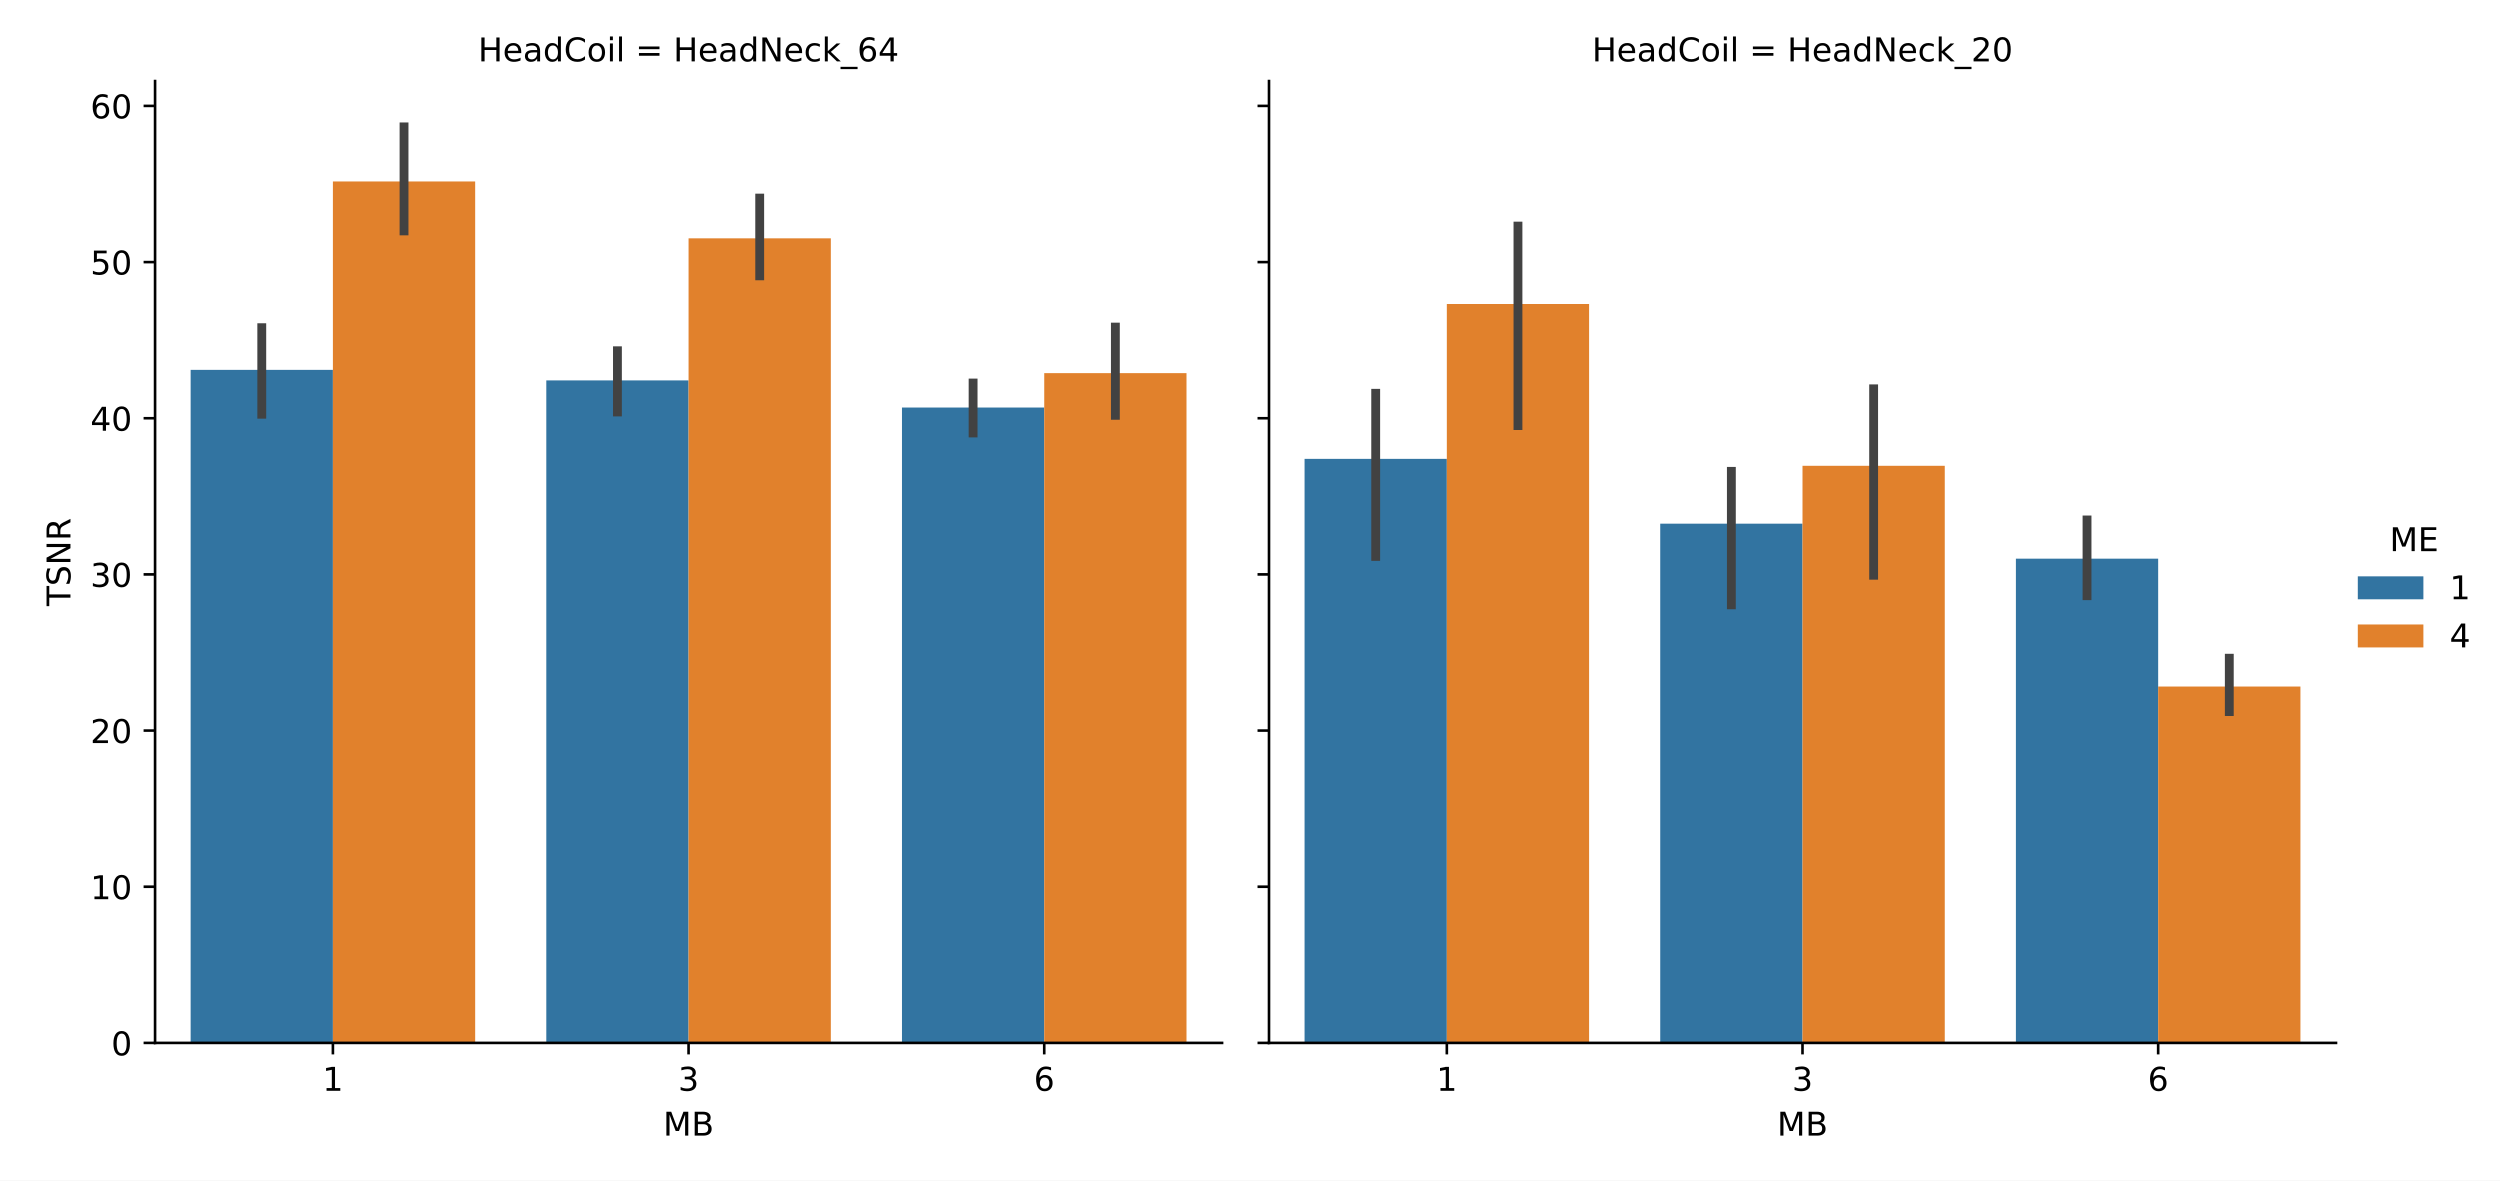
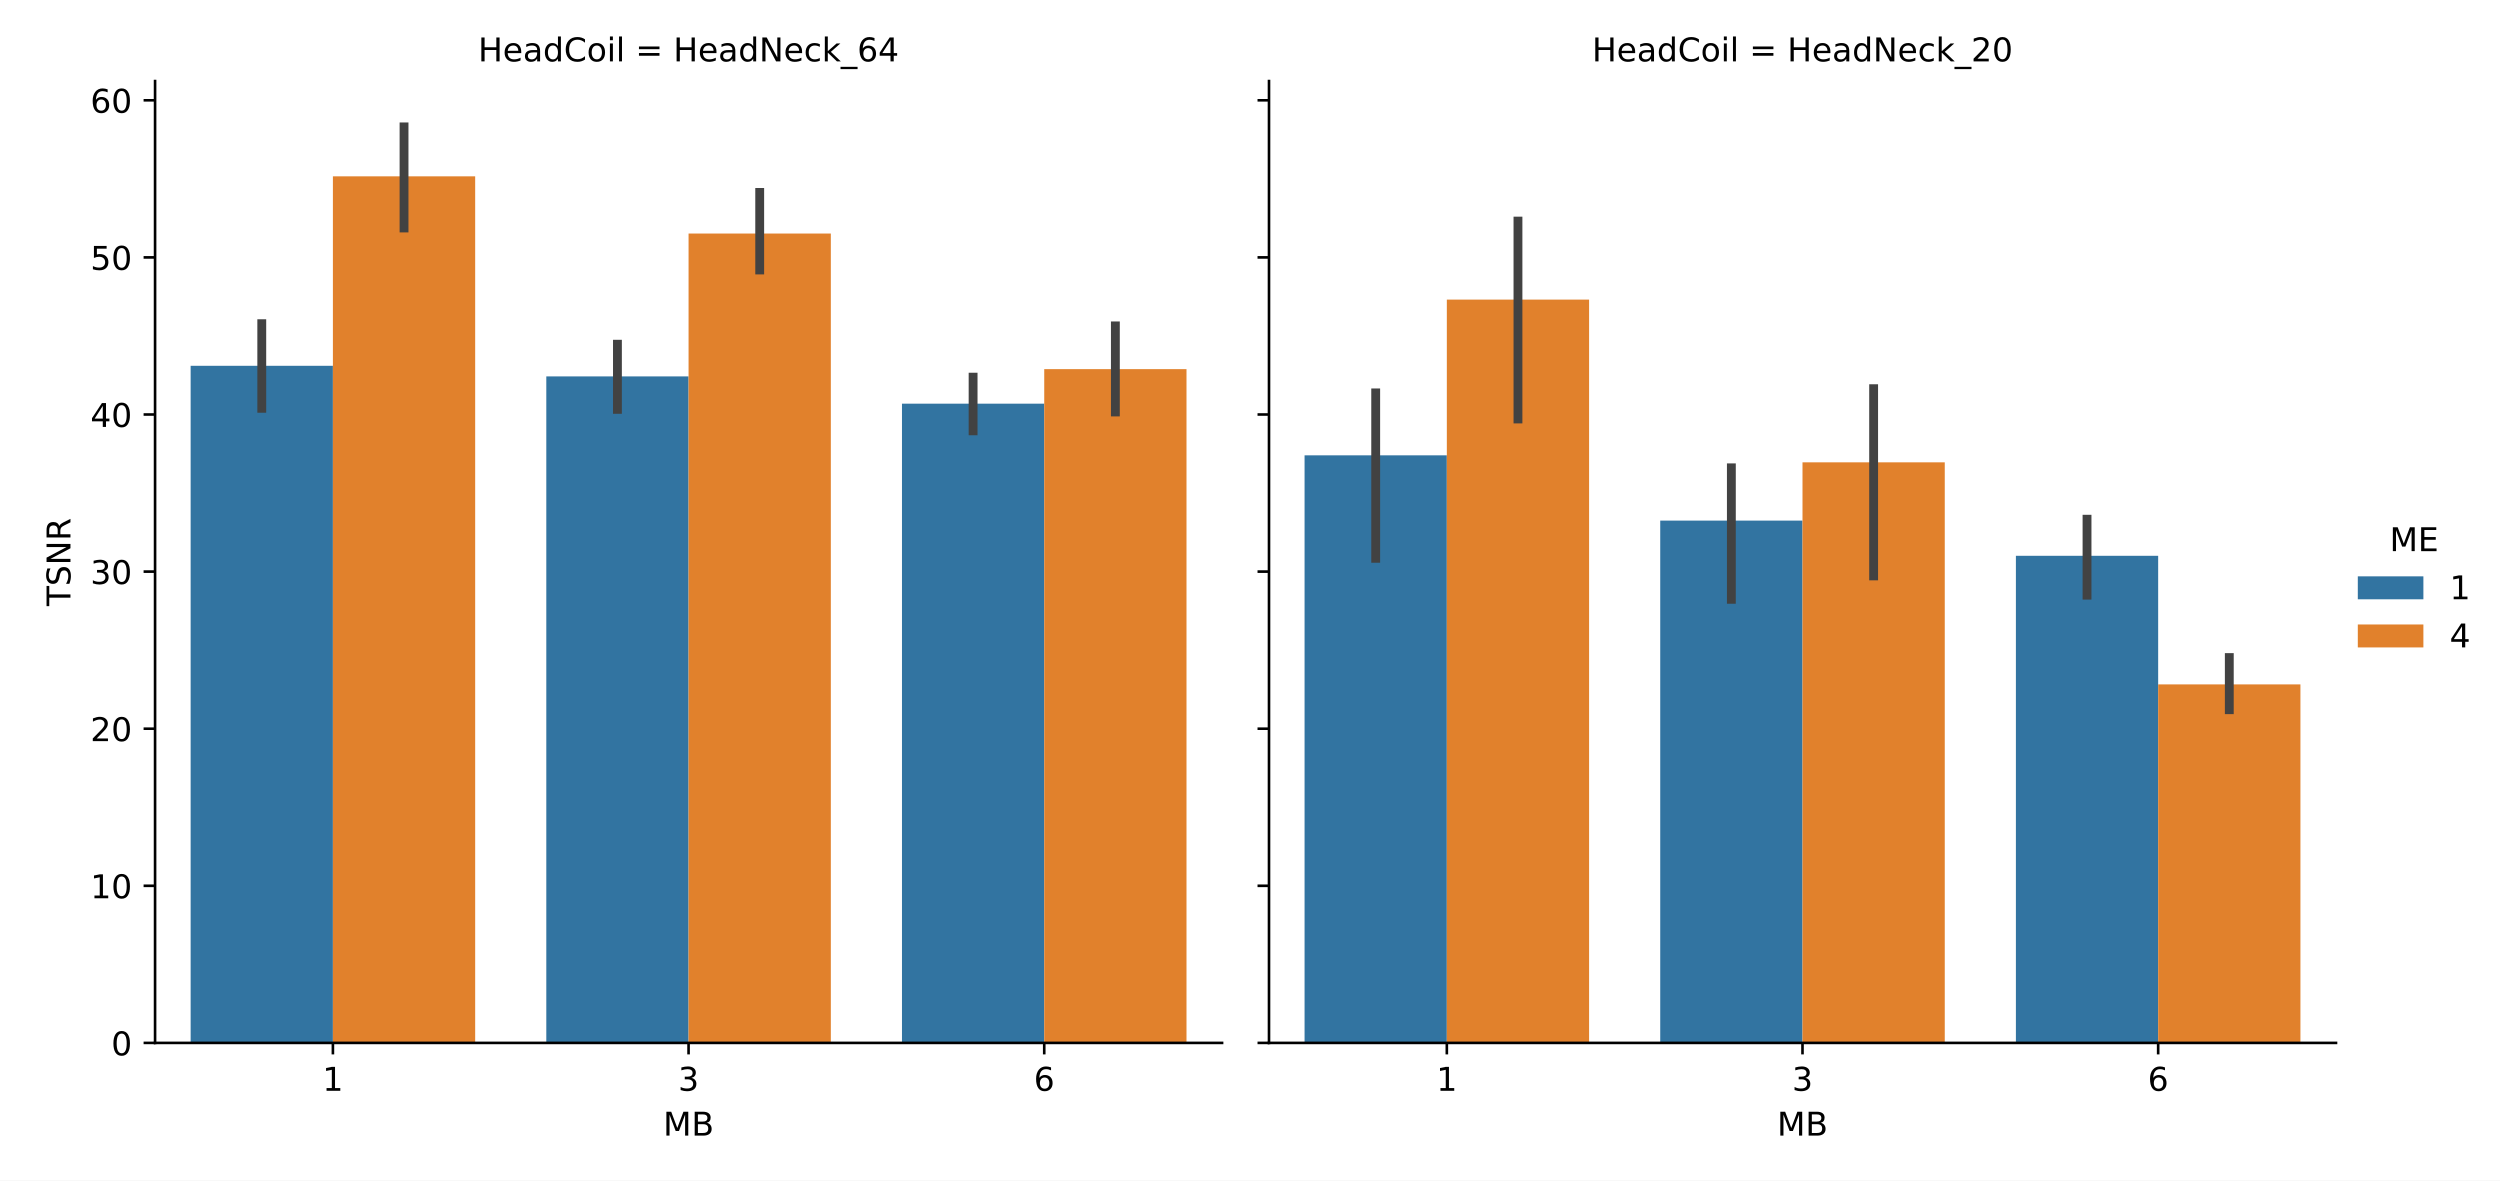
<svg xmlns="http://www.w3.org/2000/svg" xmlns:xlink="http://www.w3.org/1999/xlink" width="762.39pt" height="360pt" viewBox="0 0 762.39 360" version="1.1">
  <defs>
    <style type="text/css">*{stroke-linejoin: round; stroke-linecap: butt}</style>
  </defs>
  <g id="figure_1">
    <g id="patch_1">
      <path d="M 0 360  L 762.39 360  L 762.39 0  L 0 0  z " style="fill: #ffffff" />
    </g>
    <g id="axes_1">
      <g id="patch_2">
        <path d="M 47.289 318.04  L 372.677 318.04  L 372.677 24.72  L 47.289 24.72  z " style="fill: #ffffff" />
      </g>
      <g id="patch_3">
-         <path d="M 58.136 318.04  L 101.521 318.04  L 101.521 112.788  L 58.136 112.788  z " clip-path="url(#p94fe65cfce)" style="fill: #3274a1" />
+         <path d="M 58.136 318.04  L 101.521 318.04  L 101.521 111.557  L 58.136 111.557  z " clip-path="url(#p3060c486d6)" style="fill: #3274a1" />
      </g>
      <g id="patch_4">
-         <path d="M 166.598 318.04  L 209.983 318.04  L 209.983 116  L 166.598 116  z " clip-path="url(#p94fe65cfce)" style="fill: #3274a1" />
+         <path d="M 166.598 318.04  L 209.983 318.04  L 209.983 114.788  L 166.598 114.788  z " clip-path="url(#p3060c486d6)" style="fill: #3274a1" />
      </g>
      <g id="patch_5">
-         <path d="M 275.061 318.04  L 318.446 318.04  L 318.446 124.273  L 275.061 124.273  z " clip-path="url(#p94fe65cfce)" style="fill: #3274a1" />
+         <path d="M 275.061 318.04  L 318.446 318.04  L 318.446 123.11  L 275.061 123.11  z " clip-path="url(#p3060c486d6)" style="fill: #3274a1" />
      </g>
      <g id="patch_6">
-         <path d="M 101.521 318.04  L 144.906 318.04  L 144.906 55.348  L 101.521 55.348  z " clip-path="url(#p94fe65cfce)" style="fill: #e1812c" />
+         <path d="M 101.521 318.04  L 144.906 318.04  L 144.906 53.772  L 101.521 53.772  z " clip-path="url(#p3060c486d6)" style="fill: #e1812c" />
      </g>
      <g id="patch_7">
-         <path d="M 209.983 318.04  L 253.368 318.04  L 253.368 72.679  L 209.983 72.679  z " clip-path="url(#p94fe65cfce)" style="fill: #e1812c" />
+         <path d="M 209.983 318.04  L 253.368 318.04  L 253.368 71.207  L 209.983 71.207  z " clip-path="url(#p3060c486d6)" style="fill: #e1812c" />
      </g>
      <g id="patch_8">
-         <path d="M 318.446 318.04  L 361.831 318.04  L 361.831 113.793  L 318.446 113.793  z " clip-path="url(#p94fe65cfce)" style="fill: #e1812c" />
+         <path d="M 318.446 318.04  L 361.831 318.04  L 361.831 112.568  L 318.446 112.568  z " clip-path="url(#p3060c486d6)" style="fill: #e1812c" />
      </g>
      <g id="matplotlib.axis_1">
        <g id="xtick_1">
          <g id="line2d_1">
            <defs>
-               <path id="m36a6a80c5a" d="M 0 0  L 0 3.5  " style="stroke: #000000; stroke-width: 0.8" />
+               <path id="m3f16566e18" d="M 0 0  L 0 3.5  " style="stroke: #000000; stroke-width: 0.8" />
            </defs>
            <g>
-               <use xlink:href="#m36a6a80c5a" x="101.521" y="318.04" style="stroke: #000000; stroke-width: 0.8" />
+               <use xlink:href="#m3f16566e18" x="101.521" y="318.04" style="stroke: #000000; stroke-width: 0.8" />
            </g>
          </g>
          <g id="text_1">
            <g transform="translate(98.33936 332.6384)scale(0.1 -0.1)">
              <defs>
                <path id="DejaVuSans-31" d="M 794 531  L 1825 531  L 1825 4091  L 703 3866  L 703 4441  L 1819 4666  L 2450 4666  L 2450 531  L 3481 531  L 3481 0  L 794 0  L 794 531  z " transform="scale(0.015625)" />
              </defs>
              <use xlink:href="#DejaVuSans-31" />
            </g>
          </g>
        </g>
        <g id="xtick_2">
          <g id="line2d_2">
            <g>
-               <use xlink:href="#m36a6a80c5a" x="209.983" y="318.04" style="stroke: #000000; stroke-width: 0.8" />
+               <use xlink:href="#m3f16566e18" x="209.983" y="318.04" style="stroke: #000000; stroke-width: 0.8" />
            </g>
          </g>
          <g id="text_2">
            <g transform="translate(206.8019 332.6384)scale(0.1 -0.1)">
              <defs>
                <path id="DejaVuSans-33" d="M 2597 2516  Q 3050 2419 3304 2112  Q 3559 1806 3559 1356  Q 3559 666 3084 287  Q 2609 -91 1734 -91  Q 1441 -91 1130 -33  Q 819 25 488 141  L 488 750  Q 750 597 1062 519  Q 1375 441 1716 441  Q 2309 441 2620 675  Q 2931 909 2931 1356  Q 2931 1769 2642 2001  Q 2353 2234 1838 2234  L 1294 2234  L 1294 2753  L 1863 2753  Q 2328 2753 2575 2939  Q 2822 3125 2822 3475  Q 2822 3834 2567 4026  Q 2313 4219 1838 4219  Q 1578 4219 1281 4162  Q 984 4106 628 3988  L 628 4550  Q 988 4650 1302 4700  Q 1616 4750 1894 4750  Q 2613 4750 3031 4423  Q 3450 4097 3450 3541  Q 3450 3153 3228 2886  Q 3006 2619 2597 2516  z " transform="scale(0.015625)" />
              </defs>
              <use xlink:href="#DejaVuSans-33" />
            </g>
          </g>
        </g>
        <g id="xtick_3">
          <g id="line2d_3">
            <g>
-               <use xlink:href="#m36a6a80c5a" x="318.446" y="318.04" style="stroke: #000000; stroke-width: 0.8" />
+               <use xlink:href="#m3f16566e18" x="318.446" y="318.04" style="stroke: #000000; stroke-width: 0.8" />
            </g>
          </g>
          <g id="text_3">
            <g transform="translate(315.2643 332.6384)scale(0.1 -0.1)">
              <defs>
                <path id="DejaVuSans-36" d="M 2113 2584  Q 1688 2584 1439 2293  Q 1191 2003 1191 1497  Q 1191 994 1439 701  Q 1688 409 2113 409  Q 2538 409 2786 701  Q 3034 994 3034 1497  Q 3034 2003 2786 2293  Q 2538 2584 2113 2584  z M 3366 4563  L 3366 3988  Q 3128 4100 2886 4159  Q 2644 4219 2406 4219  Q 1781 4219 1451 3797  Q 1122 3375 1075 2522  Q 1259 2794 1537 2939  Q 1816 3084 2150 3084  Q 2853 3084 3261 2657  Q 3669 2231 3669 1497  Q 3669 778 3244 343  Q 2819 -91 2113 -91  Q 1303 -91 875 529  Q 447 1150 447 2328  Q 447 3434 972 4092  Q 1497 4750 2381 4750  Q 2619 4750 2861 4703  Q 3103 4656 3366 4563  z " transform="scale(0.015625)" />
              </defs>
              <use xlink:href="#DejaVuSans-36" />
            </g>
          </g>
        </g>
        <g id="text_4">
          <g transform="translate(202.2386 346.3166)scale(0.1 -0.1)">
            <defs>
              <path id="DejaVuSans-4d" d="M 628 4666  L 1569 4666  L 2759 1491  L 3956 4666  L 4897 4666  L 4897 0  L 4281 0  L 4281 4097  L 3078 897  L 2444 897  L 1241 4097  L 1241 0  L 628 0  L 628 4666  z " transform="scale(0.015625)" />
              <path id="DejaVuSans-42" d="M 1259 2228  L 1259 519  L 2272 519  Q 2781 519 3026 730  Q 3272 941 3272 1375  Q 3272 1813 3026 2020  Q 2781 2228 2272 2228  L 1259 2228  z M 1259 4147  L 1259 2741  L 2194 2741  Q 2656 2741 2882 2914  Q 3109 3088 3109 3444  Q 3109 3797 2882 3972  Q 2656 4147 2194 4147  L 1259 4147  z M 628 4666  L 2241 4666  Q 2963 4666 3353 4366  Q 3744 4066 3744 3513  Q 3744 3084 3544 2831  Q 3344 2578 2956 2516  Q 3422 2416 3680 2098  Q 3938 1781 3938 1306  Q 3938 681 3513 340  Q 3088 0 2303 0  L 628 0  L 628 4666  z " transform="scale(0.015625)" />
            </defs>
            <use xlink:href="#DejaVuSans-4d" />
            <use xlink:href="#DejaVuSans-42" x="86.279" />
          </g>
        </g>
      </g>
      <g id="matplotlib.axis_2">
        <g id="ytick_1">
          <g id="line2d_4">
            <defs>
-               <path id="ma831159dbd" d="M 0 0  L -3.5 0  " style="stroke: #000000; stroke-width: 0.8" />
+               <path id="m4cced2076b" d="M 0 0  L -3.5 0  " style="stroke: #000000; stroke-width: 0.8" />
            </defs>
            <g>
-               <use xlink:href="#ma831159dbd" x="47.289" y="318.04" style="stroke: #000000; stroke-width: 0.8" />
+               <use xlink:href="#m4cced2076b" x="47.289" y="318.04" style="stroke: #000000; stroke-width: 0.8" />
            </g>
          </g>
          <g id="text_5">
            <g transform="translate(33.92686 321.8392)scale(0.1 -0.1)">
              <defs>
                <path id="DejaVuSans-30" d="M 2034 4250  Q 1547 4250 1301 3770  Q 1056 3291 1056 2328  Q 1056 1369 1301 889  Q 1547 409 2034 409  Q 2525 409 2770 889  Q 3016 1369 3016 2328  Q 3016 3291 2770 3770  Q 2525 4250 2034 4250  z M 2034 4750  Q 2819 4750 3233 4129  Q 3647 3509 3647 2328  Q 3647 1150 3233 529  Q 2819 -91 2034 -91  Q 1250 -91 836 529  Q 422 1150 422 2328  Q 422 3509 836 4129  Q 1250 4750 2034 4750  z " transform="scale(0.015625)" />
              </defs>
              <use xlink:href="#DejaVuSans-30" />
            </g>
          </g>
        </g>
        <g id="ytick_2">
          <g id="line2d_5">
            <g>
-               <use xlink:href="#ma831159dbd" x="47.289" y="270.417" style="stroke: #000000; stroke-width: 0.8" />
+               <use xlink:href="#m4cced2076b" x="47.289" y="270.131" style="stroke: #000000; stroke-width: 0.8" />
            </g>
          </g>
          <g id="text_6">
-             <g transform="translate(27.56436 274.216)scale(0.1 -0.1)">
+             <g transform="translate(27.56436 273.9303)scale(0.1 -0.1)">
              <use xlink:href="#DejaVuSans-31" />
              <use xlink:href="#DejaVuSans-30" x="63.623" />
            </g>
          </g>
        </g>
        <g id="ytick_3">
          <g id="line2d_6">
            <g>
-               <use xlink:href="#ma831159dbd" x="47.289" y="222.793" style="stroke: #000000; stroke-width: 0.8" />
+               <use xlink:href="#m4cced2076b" x="47.289" y="222.222" style="stroke: #000000; stroke-width: 0.8" />
            </g>
          </g>
          <g id="text_7">
-             <g transform="translate(27.56436 226.5927)scale(0.1 -0.1)">
+             <g transform="translate(27.56436 226.0213)scale(0.1 -0.1)">
              <defs>
                <path id="DejaVuSans-32" d="M 1228 531  L 3431 531  L 3431 0  L 469 0  L 469 531  Q 828 903 1448 1529  Q 2069 2156 2228 2338  Q 2531 2678 2651 2914  Q 2772 3150 2772 3378  Q 2772 3750 2511 3984  Q 2250 4219 1831 4219  Q 1534 4219 1204 4116  Q 875 4013 500 3803  L 500 4441  Q 881 4594 1212 4672  Q 1544 4750 1819 4750  Q 2544 4750 2975 4387  Q 3406 4025 3406 3419  Q 3406 3131 3298 2873  Q 3191 2616 2906 2266  Q 2828 2175 2409 1742  Q 1991 1309 1228 531  z " transform="scale(0.015625)" />
              </defs>
              <use xlink:href="#DejaVuSans-32" />
              <use xlink:href="#DejaVuSans-30" x="63.623" />
            </g>
          </g>
        </g>
        <g id="ytick_4">
          <g id="line2d_7">
            <g>
-               <use xlink:href="#ma831159dbd" x="47.289" y="175.17" style="stroke: #000000; stroke-width: 0.8" />
+               <use xlink:href="#m4cced2076b" x="47.289" y="174.313" style="stroke: #000000; stroke-width: 0.8" />
            </g>
          </g>
          <g id="text_8">
-             <g transform="translate(27.56436 178.9695)scale(0.1 -0.1)">
+             <g transform="translate(27.56436 178.1124)scale(0.1 -0.1)">
              <use xlink:href="#DejaVuSans-33" />
              <use xlink:href="#DejaVuSans-30" x="63.623" />
            </g>
          </g>
        </g>
        <g id="ytick_5">
          <g id="line2d_8">
            <g>
-               <use xlink:href="#ma831159dbd" x="47.289" y="127.547" style="stroke: #000000; stroke-width: 0.8" />
+               <use xlink:href="#m4cced2076b" x="47.289" y="126.404" style="stroke: #000000; stroke-width: 0.8" />
            </g>
          </g>
          <g id="text_9">
-             <g transform="translate(27.56436 131.3462)scale(0.1 -0.1)">
+             <g transform="translate(27.56436 130.2034)scale(0.1 -0.1)">
              <defs>
                <path id="DejaVuSans-34" d="M 2419 4116  L 825 1625  L 2419 1625  L 2419 4116  z M 2253 4666  L 3047 4666  L 3047 1625  L 3713 1625  L 3713 1100  L 3047 1100  L 3047 0  L 2419 0  L 2419 1100  L 313 1100  L 313 1709  L 2253 4666  z " transform="scale(0.015625)" />
              </defs>
              <use xlink:href="#DejaVuSans-34" />
              <use xlink:href="#DejaVuSans-30" x="63.623" />
            </g>
          </g>
        </g>
        <g id="ytick_6">
          <g id="line2d_9">
            <g>
-               <use xlink:href="#ma831159dbd" x="47.289" y="79.924" style="stroke: #000000; stroke-width: 0.8" />
+               <use xlink:href="#m4cced2076b" x="47.289" y="78.495" style="stroke: #000000; stroke-width: 0.8" />
            </g>
          </g>
          <g id="text_10">
-             <g transform="translate(27.56436 83.72295)scale(0.1 -0.1)">
+             <g transform="translate(27.56436 82.29444)scale(0.1 -0.1)">
              <defs>
                <path id="DejaVuSans-35" d="M 691 4666  L 3169 4666  L 3169 4134  L 1269 4134  L 1269 2991  Q 1406 3038 1543 3061  Q 1681 3084 1819 3084  Q 2600 3084 3056 2656  Q 3513 2228 3513 1497  Q 3513 744 3044 326  Q 2575 -91 1722 -91  Q 1428 -91 1123 -41  Q 819 9 494 109  L 494 744  Q 775 591 1075 516  Q 1375 441 1709 441  Q 2250 441 2565 725  Q 2881 1009 2881 1497  Q 2881 1984 2565 2268  Q 2250 2553 1709 2553  Q 1456 2553 1204 2497  Q 953 2441 691 2322  L 691 4666  z " transform="scale(0.015625)" />
              </defs>
              <use xlink:href="#DejaVuSans-35" />
              <use xlink:href="#DejaVuSans-30" x="63.623" />
            </g>
          </g>
        </g>
        <g id="ytick_7">
          <g id="line2d_10">
            <g>
-               <use xlink:href="#ma831159dbd" x="47.289" y="32.3" style="stroke: #000000; stroke-width: 0.8" />
+               <use xlink:href="#m4cced2076b" x="47.289" y="30.586" style="stroke: #000000; stroke-width: 0.8" />
            </g>
          </g>
          <g id="text_11">
-             <g transform="translate(27.56436 36.0997)scale(0.1 -0.1)">
+             <g transform="translate(27.56436 34.38549)scale(0.1 -0.1)">
              <use xlink:href="#DejaVuSans-36" />
              <use xlink:href="#DejaVuSans-30" x="63.623" />
            </g>
          </g>
        </g>
        <g id="text_12">
          <g transform="translate(21.48467 184.823)rotate(-90)scale(0.1 -0.1)">
            <defs>
              <path id="DejaVuSans-54" d="M -19 4666  L 3928 4666  L 3928 4134  L 2272 4134  L 2272 0  L 1638 0  L 1638 4134  L -19 4134  L -19 4666  z " transform="scale(0.015625)" />
              <path id="DejaVuSans-53" d="M 3425 4513  L 3425 3897  Q 3066 4069 2747 4153  Q 2428 4238 2131 4238  Q 1616 4238 1336 4038  Q 1056 3838 1056 3469  Q 1056 3159 1242 3001  Q 1428 2844 1947 2747  L 2328 2669  Q 3034 2534 3370 2195  Q 3706 1856 3706 1288  Q 3706 609 3251 259  Q 2797 -91 1919 -91  Q 1588 -91 1214 -16  Q 841 59 441 206  L 441 856  Q 825 641 1194 531  Q 1563 422 1919 422  Q 2459 422 2753 634  Q 3047 847 3047 1241  Q 3047 1584 2836 1778  Q 2625 1972 2144 2069  L 1759 2144  Q 1053 2284 737 2584  Q 422 2884 422 3419  Q 422 4038 858 4394  Q 1294 4750 2059 4750  Q 2388 4750 2728 4690  Q 3069 4631 3425 4513  z " transform="scale(0.015625)" />
              <path id="DejaVuSans-4e" d="M 628 4666  L 1478 4666  L 3547 763  L 3547 4666  L 4159 4666  L 4159 0  L 3309 0  L 1241 3903  L 1241 0  L 628 0  L 628 4666  z " transform="scale(0.015625)" />
              <path id="DejaVuSans-52" d="M 2841 2188  Q 3044 2119 3236 1894  Q 3428 1669 3622 1275  L 4263 0  L 3584 0  L 2988 1197  Q 2756 1666 2539 1819  Q 2322 1972 1947 1972  L 1259 1972  L 1259 0  L 628 0  L 628 4666  L 2053 4666  Q 2853 4666 3247 4331  Q 3641 3997 3641 3322  Q 3641 2881 3436 2590  Q 3231 2300 2841 2188  z M 1259 4147  L 1259 2491  L 2053 2491  Q 2509 2491 2742 2702  Q 2975 2913 2975 3322  Q 2975 3731 2742 3939  Q 2509 4147 2053 4147  L 1259 4147  z " transform="scale(0.015625)" />
            </defs>
            <use xlink:href="#DejaVuSans-54" />
            <use xlink:href="#DejaVuSans-53" x="61.084" />
            <use xlink:href="#DejaVuSans-4e" x="124.561" />
            <use xlink:href="#DejaVuSans-52" x="199.365" />
          </g>
        </g>
      </g>
      <g id="line2d_11">
-         <path d="M 79.828 126.318  L 79.828 99.941  " clip-path="url(#p94fe65cfce)" style="fill: none; stroke: #424242; stroke-width: 2.7; stroke-linecap: square" />
+         <path d="M 79.828 124.509  L 79.828 98.712  " clip-path="url(#p3060c486d6)" style="fill: none; stroke: #424242; stroke-width: 2.7; stroke-linecap: square" />
      </g>
      <g id="line2d_12">
-         <path d="M 188.291 125.626  L 188.291 106.975  " clip-path="url(#p94fe65cfce)" style="fill: none; stroke: #424242; stroke-width: 2.7; stroke-linecap: square" />
+         <path d="M 188.291 124.833  L 188.291 104.984  " clip-path="url(#p3060c486d6)" style="fill: none; stroke: #424242; stroke-width: 2.7; stroke-linecap: square" />
      </g>
      <g id="line2d_13">
-         <path d="M 296.753 132.036  L 296.753 116.812  " clip-path="url(#p94fe65cfce)" style="fill: none; stroke: #424242; stroke-width: 2.7; stroke-linecap: square" />
+         <path d="M 296.753 131.382  L 296.753 115.011  " clip-path="url(#p3060c486d6)" style="fill: none; stroke: #424242; stroke-width: 2.7; stroke-linecap: square" />
      </g>
      <g id="line2d_14">
-         <path d="M 123.213 70.42  L 123.213 38.688  " clip-path="url(#p94fe65cfce)" style="fill: none; stroke: #424242; stroke-width: 2.7; stroke-linecap: square" />
+         <path d="M 123.213 69.525  L 123.213 38.688  " clip-path="url(#p3060c486d6)" style="fill: none; stroke: #424242; stroke-width: 2.7; stroke-linecap: square" />
      </g>
      <g id="line2d_15">
-         <path d="M 231.676 84.109  L 231.676 60.404  " clip-path="url(#p94fe65cfce)" style="fill: none; stroke: #424242; stroke-width: 2.7; stroke-linecap: square" />
+         <path d="M 231.676 82.334  L 231.676 58.679  " clip-path="url(#p3060c486d6)" style="fill: none; stroke: #424242; stroke-width: 2.7; stroke-linecap: square" />
      </g>
      <g id="line2d_16">
-         <path d="M 340.138 126.647  L 340.138 99.745  " clip-path="url(#p94fe65cfce)" style="fill: none; stroke: #424242; stroke-width: 2.7; stroke-linecap: square" />
+         <path d="M 340.138 125.641  L 340.138 99.377  " clip-path="url(#p3060c486d6)" style="fill: none; stroke: #424242; stroke-width: 2.7; stroke-linecap: square" />
      </g>
      <g id="patch_9">
        <path d="M 47.289 318.04  L 47.289 24.72  " style="fill: none; stroke: #000000; stroke-width: 0.8; stroke-linejoin: miter; stroke-linecap: square" />
      </g>
      <g id="patch_10">
        <path d="M 47.289 318.04  L 372.677 318.04  " style="fill: none; stroke: #000000; stroke-width: 0.8; stroke-linejoin: miter; stroke-linecap: square" />
      </g>
      <g id="text_13">
        <g transform="translate(145.812 18.72)scale(0.1 -0.1)">
          <defs>
            <path id="DejaVuSans-48" d="M 628 4666  L 1259 4666  L 1259 2753  L 3553 2753  L 3553 4666  L 4184 4666  L 4184 0  L 3553 0  L 3553 2222  L 1259 2222  L 1259 0  L 628 0  L 628 4666  z " transform="scale(0.015625)" />
            <path id="DejaVuSans-65" d="M 3597 1894  L 3597 1613  L 953 1613  Q 991 1019 1311 708  Q 1631 397 2203 397  Q 2534 397 2845 478  Q 3156 559 3463 722  L 3463 178  Q 3153 47 2828 -22  Q 2503 -91 2169 -91  Q 1331 -91 842 396  Q 353 884 353 1716  Q 353 2575 817 3079  Q 1281 3584 2069 3584  Q 2775 3584 3186 3129  Q 3597 2675 3597 1894  z M 3022 2063  Q 3016 2534 2758 2815  Q 2500 3097 2075 3097  Q 1594 3097 1305 2825  Q 1016 2553 972 2059  L 3022 2063  z " transform="scale(0.015625)" />
            <path id="DejaVuSans-61" d="M 2194 1759  Q 1497 1759 1228 1600  Q 959 1441 959 1056  Q 959 750 1161 570  Q 1363 391 1709 391  Q 2188 391 2477 730  Q 2766 1069 2766 1631  L 2766 1759  L 2194 1759  z M 3341 1997  L 3341 0  L 2766 0  L 2766 531  Q 2569 213 2275 61  Q 1981 -91 1556 -91  Q 1019 -91 701 211  Q 384 513 384 1019  Q 384 1609 779 1909  Q 1175 2209 1959 2209  L 2766 2209  L 2766 2266  Q 2766 2663 2505 2880  Q 2244 3097 1772 3097  Q 1472 3097 1187 3025  Q 903 2953 641 2809  L 641 3341  Q 956 3463 1253 3523  Q 1550 3584 1831 3584  Q 2591 3584 2966 3190  Q 3341 2797 3341 1997  z " transform="scale(0.015625)" />
            <path id="DejaVuSans-64" d="M 2906 2969  L 2906 4863  L 3481 4863  L 3481 0  L 2906 0  L 2906 525  Q 2725 213 2448 61  Q 2172 -91 1784 -91  Q 1150 -91 751 415  Q 353 922 353 1747  Q 353 2572 751 3078  Q 1150 3584 1784 3584  Q 2172 3584 2448 3432  Q 2725 3281 2906 2969  z M 947 1747  Q 947 1113 1208 752  Q 1469 391 1925 391  Q 2381 391 2643 752  Q 2906 1113 2906 1747  Q 2906 2381 2643 2742  Q 2381 3103 1925 3103  Q 1469 3103 1208 2742  Q 947 2381 947 1747  z " transform="scale(0.015625)" />
            <path id="DejaVuSans-43" d="M 4122 4306  L 4122 3641  Q 3803 3938 3442 4084  Q 3081 4231 2675 4231  Q 1875 4231 1450 3742  Q 1025 3253 1025 2328  Q 1025 1406 1450 917  Q 1875 428 2675 428  Q 3081 428 3442 575  Q 3803 722 4122 1019  L 4122 359  Q 3791 134 3420 21  Q 3050 -91 2638 -91  Q 1578 -91 968 557  Q 359 1206 359 2328  Q 359 3453 968 4101  Q 1578 4750 2638 4750  Q 3056 4750 3426 4639  Q 3797 4528 4122 4306  z " transform="scale(0.015625)" />
            <path id="DejaVuSans-6f" d="M 1959 3097  Q 1497 3097 1228 2736  Q 959 2375 959 1747  Q 959 1119 1226 758  Q 1494 397 1959 397  Q 2419 397 2687 759  Q 2956 1122 2956 1747  Q 2956 2369 2687 2733  Q 2419 3097 1959 3097  z M 1959 3584  Q 2709 3584 3137 3096  Q 3566 2609 3566 1747  Q 3566 888 3137 398  Q 2709 -91 1959 -91  Q 1206 -91 779 398  Q 353 888 353 1747  Q 353 2609 779 3096  Q 1206 3584 1959 3584  z " transform="scale(0.015625)" />
            <path id="DejaVuSans-69" d="M 603 3500  L 1178 3500  L 1178 0  L 603 0  L 603 3500  z M 603 4863  L 1178 4863  L 1178 4134  L 603 4134  L 603 4863  z " transform="scale(0.015625)" />
            <path id="DejaVuSans-6c" d="M 603 4863  L 1178 4863  L 1178 0  L 603 0  L 603 4863  z " transform="scale(0.015625)" />
            <path id="DejaVuSans-20" transform="scale(0.015625)" />
            <path id="DejaVuSans-3d" d="M 678 2906  L 4684 2906  L 4684 2381  L 678 2381  L 678 2906  z M 678 1631  L 4684 1631  L 4684 1100  L 678 1100  L 678 1631  z " transform="scale(0.015625)" />
            <path id="DejaVuSans-63" d="M 3122 3366  L 3122 2828  Q 2878 2963 2633 3030  Q 2388 3097 2138 3097  Q 1578 3097 1268 2742  Q 959 2388 959 1747  Q 959 1106 1268 751  Q 1578 397 2138 397  Q 2388 397 2633 464  Q 2878 531 3122 666  L 3122 134  Q 2881 22 2623 -34  Q 2366 -91 2075 -91  Q 1284 -91 818 406  Q 353 903 353 1747  Q 353 2603 823 3093  Q 1294 3584 2113 3584  Q 2378 3584 2631 3529  Q 2884 3475 3122 3366  z " transform="scale(0.015625)" />
            <path id="DejaVuSans-6b" d="M 581 4863  L 1159 4863  L 1159 1991  L 2875 3500  L 3609 3500  L 1753 1863  L 3688 0  L 2938 0  L 1159 1709  L 1159 0  L 581 0  L 581 4863  z " transform="scale(0.015625)" />
            <path id="DejaVuSans-5f" d="M 3263 -1063  L 3263 -1509  L -63 -1509  L -63 -1063  L 3263 -1063  z " transform="scale(0.015625)" />
          </defs>
          <use xlink:href="#DejaVuSans-48" />
          <use xlink:href="#DejaVuSans-65" x="75.195" />
          <use xlink:href="#DejaVuSans-61" x="136.719" />
          <use xlink:href="#DejaVuSans-64" x="197.998" />
          <use xlink:href="#DejaVuSans-43" x="261.475" />
          <use xlink:href="#DejaVuSans-6f" x="331.299" />
          <use xlink:href="#DejaVuSans-69" x="392.48" />
          <use xlink:href="#DejaVuSans-6c" x="420.264" />
          <use xlink:href="#DejaVuSans-20" x="448.047" />
          <use xlink:href="#DejaVuSans-3d" x="479.834" />
          <use xlink:href="#DejaVuSans-20" x="563.623" />
          <use xlink:href="#DejaVuSans-48" x="595.41" />
          <use xlink:href="#DejaVuSans-65" x="670.605" />
          <use xlink:href="#DejaVuSans-61" x="732.129" />
          <use xlink:href="#DejaVuSans-64" x="793.408" />
          <use xlink:href="#DejaVuSans-4e" x="856.885" />
          <use xlink:href="#DejaVuSans-65" x="931.689" />
          <use xlink:href="#DejaVuSans-63" x="993.213" />
          <use xlink:href="#DejaVuSans-6b" x="1048.193" />
          <use xlink:href="#DejaVuSans-5f" x="1106.104" />
          <use xlink:href="#DejaVuSans-36" x="1156.104" />
          <use xlink:href="#DejaVuSans-34" x="1219.727" />
        </g>
      </g>
    </g>
    <g id="axes_2">
      <g id="patch_11">
        <path d="M 386.989 318.04  L 712.376 318.04  L 712.376 24.72  L 386.989 24.72  z " style="fill: #ffffff" />
      </g>
      <g id="patch_12">
-         <path d="M 397.835 318.04  L 441.22 318.04  L 441.22 139.929  L 397.835 139.929  z " clip-path="url(#p7175e044f5)" style="fill: #3274a1" />
+         <path d="M 397.835 318.04  L 441.22 318.04  L 441.22 138.86  L 397.835 138.86  z " clip-path="url(#p3f1e1e9055)" style="fill: #3274a1" />
      </g>
      <g id="patch_13">
-         <path d="M 506.297 318.04  L 549.682 318.04  L 549.682 159.703  L 506.297 159.703  z " clip-path="url(#p7175e044f5)" style="fill: #3274a1" />
+         <path d="M 506.297 318.04  L 549.682 318.04  L 549.682 158.753  L 506.297 158.753  z " clip-path="url(#p3f1e1e9055)" style="fill: #3274a1" />
      </g>
      <g id="patch_14">
-         <path d="M 614.76 318.04  L 658.145 318.04  L 658.145 170.376  L 614.76 170.376  z " clip-path="url(#p7175e044f5)" style="fill: #3274a1" />
+         <path d="M 614.76 318.04  L 658.145 318.04  L 658.145 169.49  L 614.76 169.49  z " clip-path="url(#p3f1e1e9055)" style="fill: #3274a1" />
      </g>
      <g id="patch_15">
-         <path d="M 441.22 318.04  L 484.605 318.04  L 484.605 92.716  L 441.22 92.716  z " clip-path="url(#p7175e044f5)" style="fill: #e1812c" />
+         <path d="M 441.22 318.04  L 484.605 318.04  L 484.605 91.364  L 441.22 91.364  z " clip-path="url(#p3f1e1e9055)" style="fill: #e1812c" />
      </g>
      <g id="patch_16">
-         <path d="M 549.682 318.04  L 593.067 318.04  L 593.067 142.042  L 549.682 142.042  z " clip-path="url(#p7175e044f5)" style="fill: #e1812c" />
+         <path d="M 549.682 318.04  L 593.067 318.04  L 593.067 140.986  L 549.682 140.986  z " clip-path="url(#p3f1e1e9055)" style="fill: #e1812c" />
      </g>
      <g id="patch_17">
-         <path d="M 658.145 318.04  L 701.53 318.04  L 701.53 209.354  L 658.145 209.354  z " clip-path="url(#p7175e044f5)" style="fill: #e1812c" />
+         <path d="M 658.145 318.04  L 701.53 318.04  L 701.53 208.702  L 658.145 208.702  z " clip-path="url(#p3f1e1e9055)" style="fill: #e1812c" />
      </g>
      <g id="matplotlib.axis_3">
        <g id="xtick_4">
          <g id="line2d_17">
            <g>
-               <use xlink:href="#m36a6a80c5a" x="441.22" y="318.04" style="stroke: #000000; stroke-width: 0.8" />
+               <use xlink:href="#m3f16566e18" x="441.22" y="318.04" style="stroke: #000000; stroke-width: 0.8" />
            </g>
          </g>
          <g id="text_14">
            <g transform="translate(438.0386 332.6384)scale(0.1 -0.1)">
              <use xlink:href="#DejaVuSans-31" />
            </g>
          </g>
        </g>
        <g id="xtick_5">
          <g id="line2d_18">
            <g>
-               <use xlink:href="#m36a6a80c5a" x="549.682" y="318.04" style="stroke: #000000; stroke-width: 0.8" />
+               <use xlink:href="#m3f16566e18" x="549.682" y="318.04" style="stroke: #000000; stroke-width: 0.8" />
            </g>
          </g>
          <g id="text_15">
            <g transform="translate(546.5011 332.6384)scale(0.1 -0.1)">
              <use xlink:href="#DejaVuSans-33" />
            </g>
          </g>
        </g>
        <g id="xtick_6">
          <g id="line2d_19">
            <g>
-               <use xlink:href="#m36a6a80c5a" x="658.145" y="318.04" style="stroke: #000000; stroke-width: 0.8" />
+               <use xlink:href="#m3f16566e18" x="658.145" y="318.04" style="stroke: #000000; stroke-width: 0.8" />
            </g>
          </g>
          <g id="text_16">
            <g transform="translate(654.9636 332.6384)scale(0.1 -0.1)">
              <use xlink:href="#DejaVuSans-36" />
            </g>
          </g>
        </g>
        <g id="text_17">
          <g transform="translate(541.9378 346.3166)scale(0.1 -0.1)">
            <use xlink:href="#DejaVuSans-4d" />
            <use xlink:href="#DejaVuSans-42" x="86.279" />
          </g>
        </g>
      </g>
      <g id="matplotlib.axis_4">
        <g id="ytick_8">
          <g id="line2d_20">
            <g>
-               <use xlink:href="#ma831159dbd" x="386.989" y="318.04" style="stroke: #000000; stroke-width: 0.8" />
+               <use xlink:href="#m4cced2076b" x="386.989" y="318.04" style="stroke: #000000; stroke-width: 0.8" />
            </g>
          </g>
        </g>
        <g id="ytick_9">
          <g id="line2d_21">
            <g>
-               <use xlink:href="#ma831159dbd" x="386.989" y="270.417" style="stroke: #000000; stroke-width: 0.8" />
+               <use xlink:href="#m4cced2076b" x="386.989" y="270.131" style="stroke: #000000; stroke-width: 0.8" />
            </g>
          </g>
        </g>
        <g id="ytick_10">
          <g id="line2d_22">
            <g>
-               <use xlink:href="#ma831159dbd" x="386.989" y="222.793" style="stroke: #000000; stroke-width: 0.8" />
+               <use xlink:href="#m4cced2076b" x="386.989" y="222.222" style="stroke: #000000; stroke-width: 0.8" />
            </g>
          </g>
        </g>
        <g id="ytick_11">
          <g id="line2d_23">
            <g>
-               <use xlink:href="#ma831159dbd" x="386.989" y="175.17" style="stroke: #000000; stroke-width: 0.8" />
+               <use xlink:href="#m4cced2076b" x="386.989" y="174.313" style="stroke: #000000; stroke-width: 0.8" />
            </g>
          </g>
        </g>
        <g id="ytick_12">
          <g id="line2d_24">
            <g>
-               <use xlink:href="#ma831159dbd" x="386.989" y="127.547" style="stroke: #000000; stroke-width: 0.8" />
+               <use xlink:href="#m4cced2076b" x="386.989" y="126.404" style="stroke: #000000; stroke-width: 0.8" />
            </g>
          </g>
        </g>
        <g id="ytick_13">
          <g id="line2d_25">
            <g>
-               <use xlink:href="#ma831159dbd" x="386.989" y="79.924" style="stroke: #000000; stroke-width: 0.8" />
+               <use xlink:href="#m4cced2076b" x="386.989" y="78.495" style="stroke: #000000; stroke-width: 0.8" />
            </g>
          </g>
        </g>
        <g id="ytick_14">
          <g id="line2d_26">
            <g>
-               <use xlink:href="#ma831159dbd" x="386.989" y="32.3" style="stroke: #000000; stroke-width: 0.8" />
+               <use xlink:href="#m4cced2076b" x="386.989" y="30.586" style="stroke: #000000; stroke-width: 0.8" />
            </g>
          </g>
        </g>
      </g>
      <g id="line2d_27">
-         <path d="M 419.527 169.692  L 419.527 119.933  " clip-path="url(#p7175e044f5)" style="fill: none; stroke: #424242; stroke-width: 2.7; stroke-linecap: square" />
+         <path d="M 419.527 170.263  L 419.527 119.821  " clip-path="url(#p3f1e1e9055)" style="fill: none; stroke: #424242; stroke-width: 2.7; stroke-linecap: square" />
      </g>
      <g id="line2d_28">
-         <path d="M 527.99 184.452  L 527.99 143.738  " clip-path="url(#p7175e044f5)" style="fill: none; stroke: #424242; stroke-width: 2.7; stroke-linecap: square" />
+         <path d="M 527.99 182.762  L 527.99 142.658  " clip-path="url(#p3f1e1e9055)" style="fill: none; stroke: #424242; stroke-width: 2.7; stroke-linecap: square" />
      </g>
      <g id="line2d_29">
-         <path d="M 636.452 181.674  L 636.452 158.556  " clip-path="url(#p7175e044f5)" style="fill: none; stroke: #424242; stroke-width: 2.7; stroke-linecap: square" />
+         <path d="M 636.452 181.503  L 636.452 158.335  " clip-path="url(#p3f1e1e9055)" style="fill: none; stroke: #424242; stroke-width: 2.7; stroke-linecap: square" />
      </g>
      <g id="line2d_30">
-         <path d="M 462.912 129.788  L 462.912 68.951  " clip-path="url(#p7175e044f5)" style="fill: none; stroke: #424242; stroke-width: 2.7; stroke-linecap: square" />
+         <path d="M 462.912 127.762  L 462.912 67.431  " clip-path="url(#p3f1e1e9055)" style="fill: none; stroke: #424242; stroke-width: 2.7; stroke-linecap: square" />
      </g>
      <g id="line2d_31">
-         <path d="M 571.375 175.429  L 571.375 118.582  " clip-path="url(#p7175e044f5)" style="fill: none; stroke: #424242; stroke-width: 2.7; stroke-linecap: square" />
+         <path d="M 571.375 175.627  L 571.375 118.543  " clip-path="url(#p3f1e1e9055)" style="fill: none; stroke: #424242; stroke-width: 2.7; stroke-linecap: square" />
      </g>
      <g id="line2d_32">
-         <path d="M 679.837 217.006  L 679.837 200.725  " clip-path="url(#p7175e044f5)" style="fill: none; stroke: #424242; stroke-width: 2.7; stroke-linecap: square" />
+         <path d="M 679.837 216.437  L 679.837 200.532  " clip-path="url(#p3f1e1e9055)" style="fill: none; stroke: #424242; stroke-width: 2.7; stroke-linecap: square" />
      </g>
      <g id="patch_18">
        <path d="M 386.989 318.04  L 386.989 24.72  " style="fill: none; stroke: #000000; stroke-width: 0.8; stroke-linejoin: miter; stroke-linecap: square" />
      </g>
      <g id="patch_19">
        <path d="M 386.989 318.04  L 712.376 318.04  " style="fill: none; stroke: #000000; stroke-width: 0.8; stroke-linejoin: miter; stroke-linecap: square" />
      </g>
      <g id="text_18">
        <g transform="translate(485.5113 18.72)scale(0.1 -0.1)">
          <use xlink:href="#DejaVuSans-48" />
          <use xlink:href="#DejaVuSans-65" x="75.195" />
          <use xlink:href="#DejaVuSans-61" x="136.719" />
          <use xlink:href="#DejaVuSans-64" x="197.998" />
          <use xlink:href="#DejaVuSans-43" x="261.475" />
          <use xlink:href="#DejaVuSans-6f" x="331.299" />
          <use xlink:href="#DejaVuSans-69" x="392.48" />
          <use xlink:href="#DejaVuSans-6c" x="420.264" />
          <use xlink:href="#DejaVuSans-20" x="448.047" />
          <use xlink:href="#DejaVuSans-3d" x="479.834" />
          <use xlink:href="#DejaVuSans-20" x="563.623" />
          <use xlink:href="#DejaVuSans-48" x="595.41" />
          <use xlink:href="#DejaVuSans-65" x="670.605" />
          <use xlink:href="#DejaVuSans-61" x="732.129" />
          <use xlink:href="#DejaVuSans-64" x="793.408" />
          <use xlink:href="#DejaVuSans-4e" x="856.885" />
          <use xlink:href="#DejaVuSans-65" x="931.689" />
          <use xlink:href="#DejaVuSans-63" x="993.213" />
          <use xlink:href="#DejaVuSans-6b" x="1048.193" />
          <use xlink:href="#DejaVuSans-5f" x="1106.104" />
          <use xlink:href="#DejaVuSans-32" x="1156.104" />
          <use xlink:href="#DejaVuSans-30" x="1219.727" />
        </g>
      </g>
    </g>
    <g id="legend_1">
      <g id="text_19">
        <g transform="translate(728.7353 168.0813)scale(0.1 -0.1)">
          <defs>
            <path id="DejaVuSans-45" d="M 628 4666  L 3578 4666  L 3578 4134  L 1259 4134  L 1259 2753  L 3481 2753  L 3481 2222  L 1259 2222  L 1259 531  L 3634 531  L 3634 0  L 628 0  L 628 4666  z " transform="scale(0.015625)" />
          </defs>
          <use xlink:href="#DejaVuSans-4d" />
          <use xlink:href="#DejaVuSans-45" x="86.279" />
        </g>
      </g>
      <g id="patch_20">
        <path d="M 719.028 182.759  L 739.028 182.759  L 739.028 175.759  L 719.028 175.759  z " style="fill: #3274a1" />
      </g>
      <g id="text_20">
        <g transform="translate(747.0275 182.7594)scale(0.1 -0.1)">
          <use xlink:href="#DejaVuSans-31" />
        </g>
      </g>
      <g id="patch_21">
        <path d="M 719.028 197.438  L 739.028 197.438  L 739.028 190.438  L 719.028 190.438  z " style="fill: #e1812c" />
      </g>
      <g id="text_21">
        <g transform="translate(747.0275 197.4375)scale(0.1 -0.1)">
          <use xlink:href="#DejaVuSans-34" />
        </g>
      </g>
    </g>
  </g>
  <defs>
-     <clipPath id="p94fe65cfce">
+     <clipPath id="p3060c486d6">
      <rect x="47.289" y="24.72" width="325.387" height="293.32" />
    </clipPath>
-     <clipPath id="p7175e044f5">
+     <clipPath id="p3f1e1e9055">
      <rect x="386.989" y="24.72" width="325.387" height="293.32" />
    </clipPath>
  </defs>
</svg>
